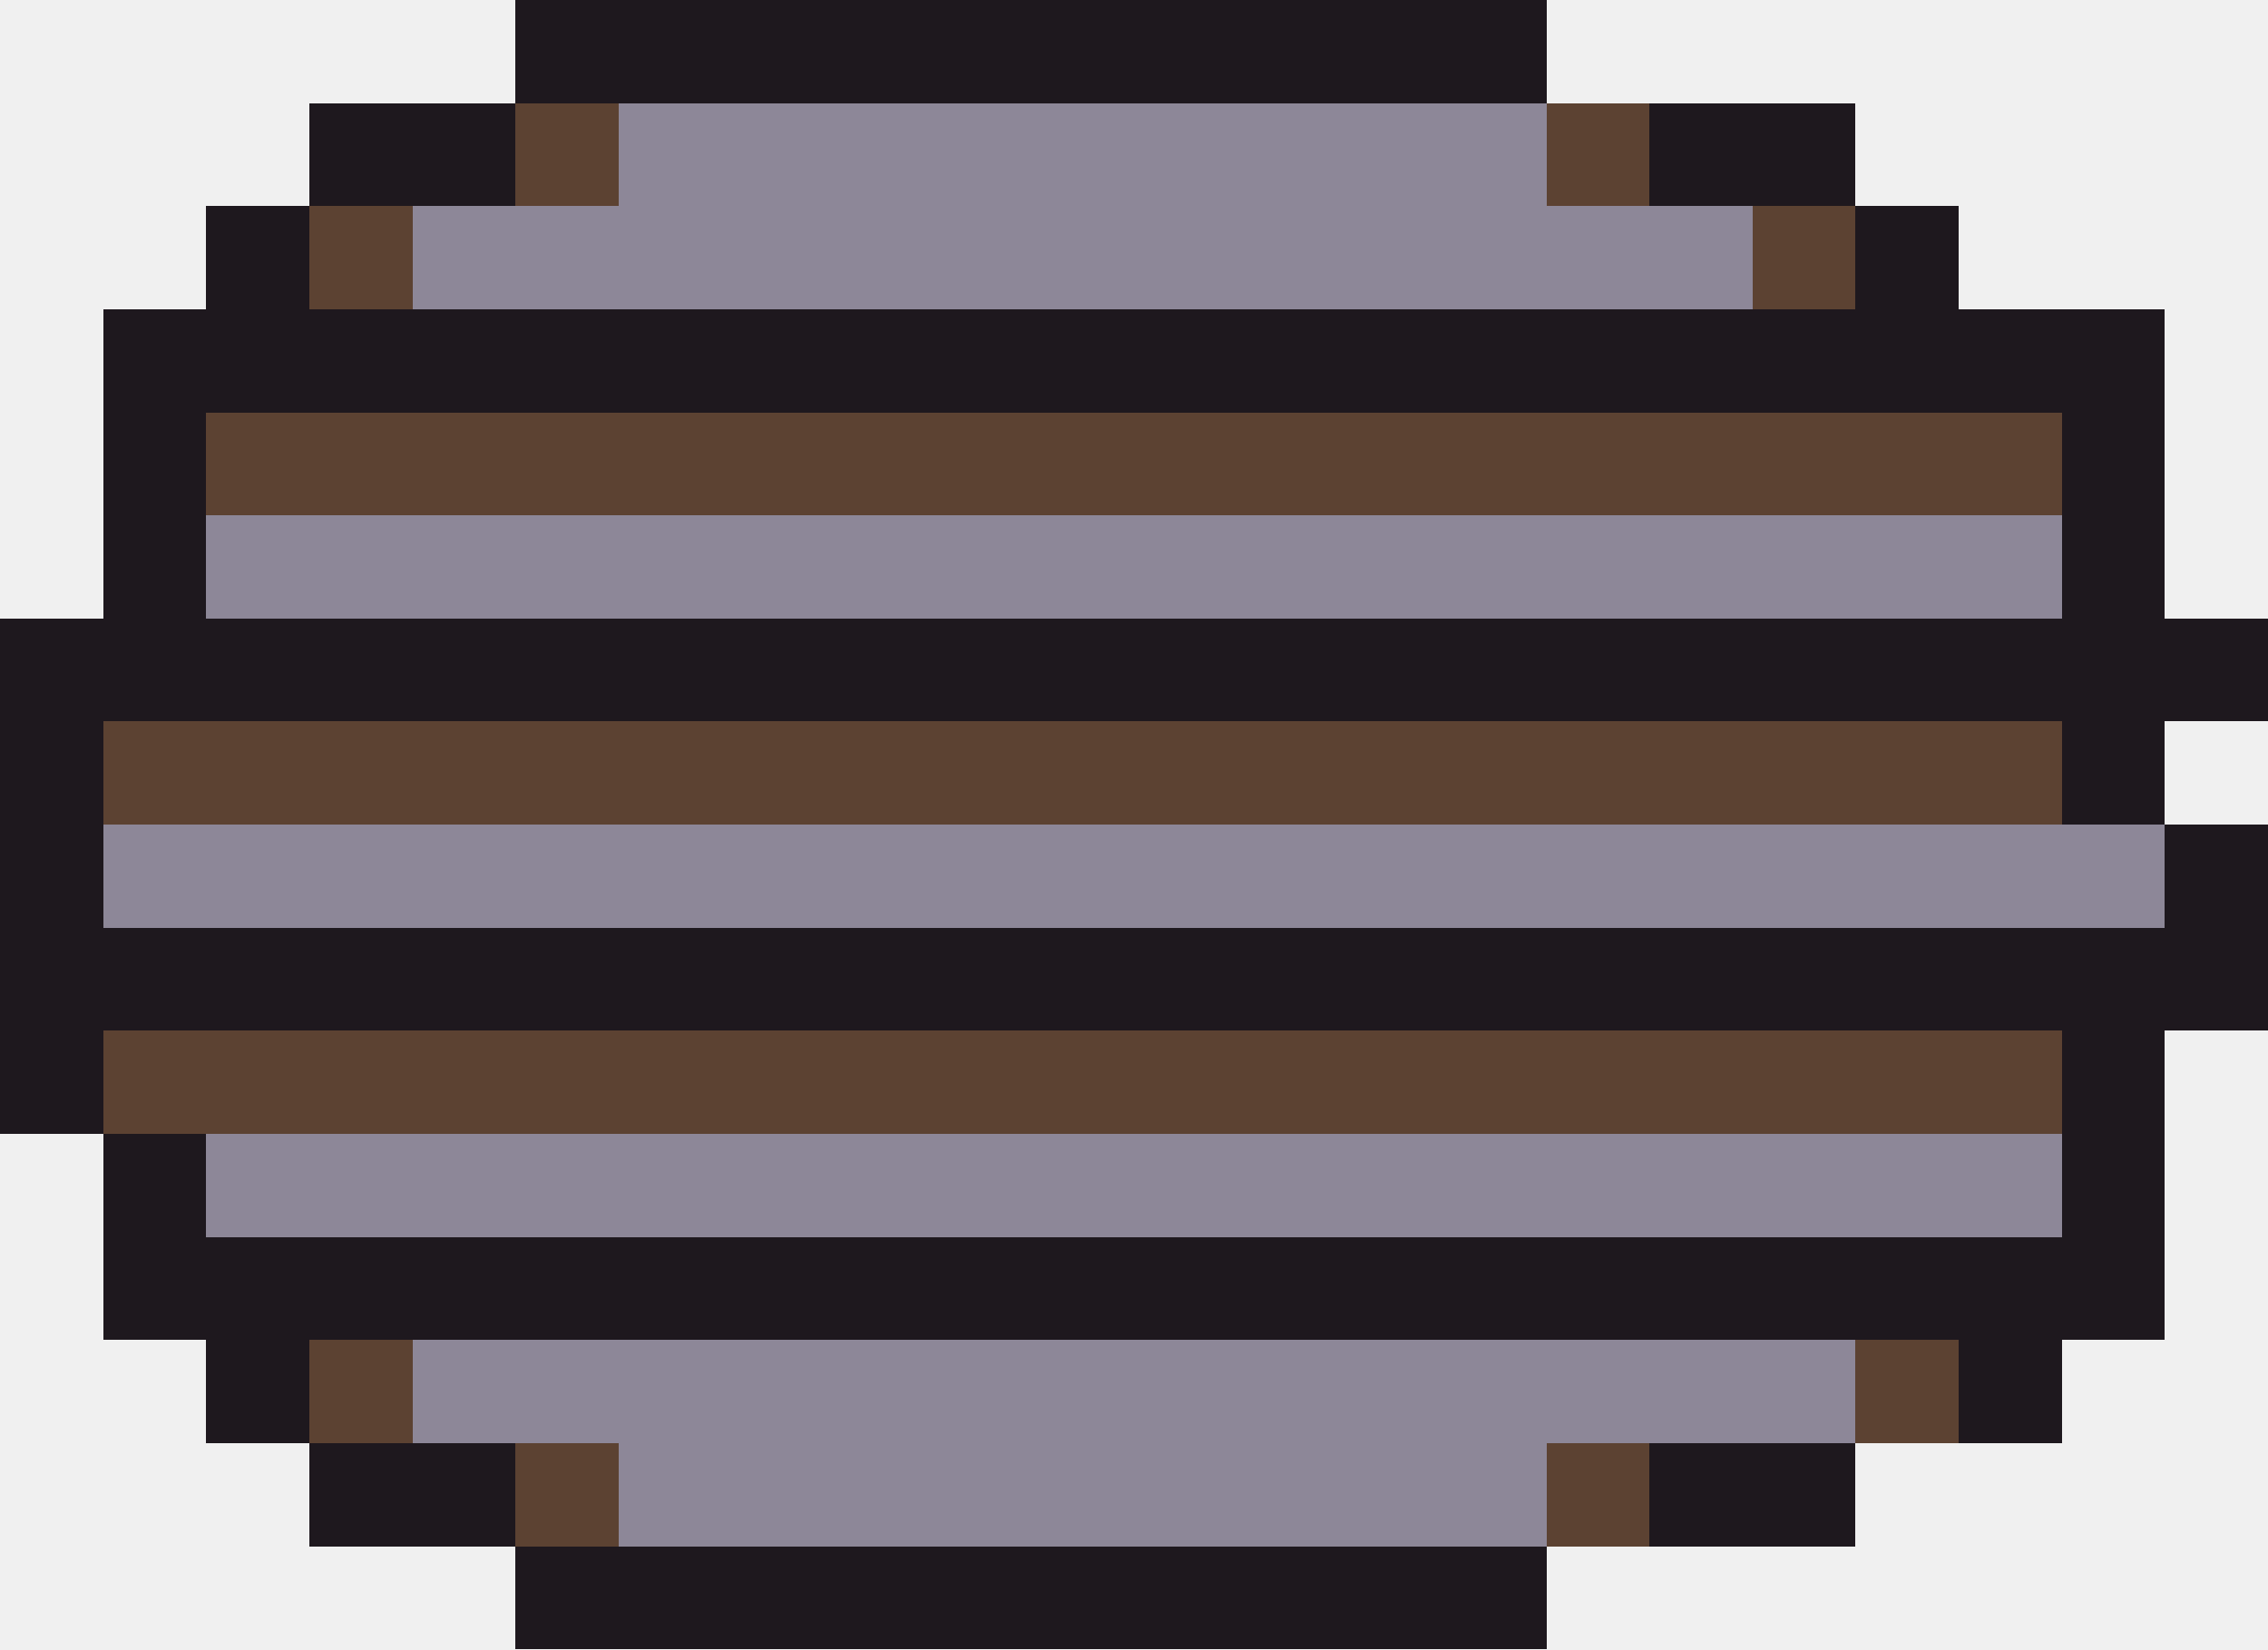
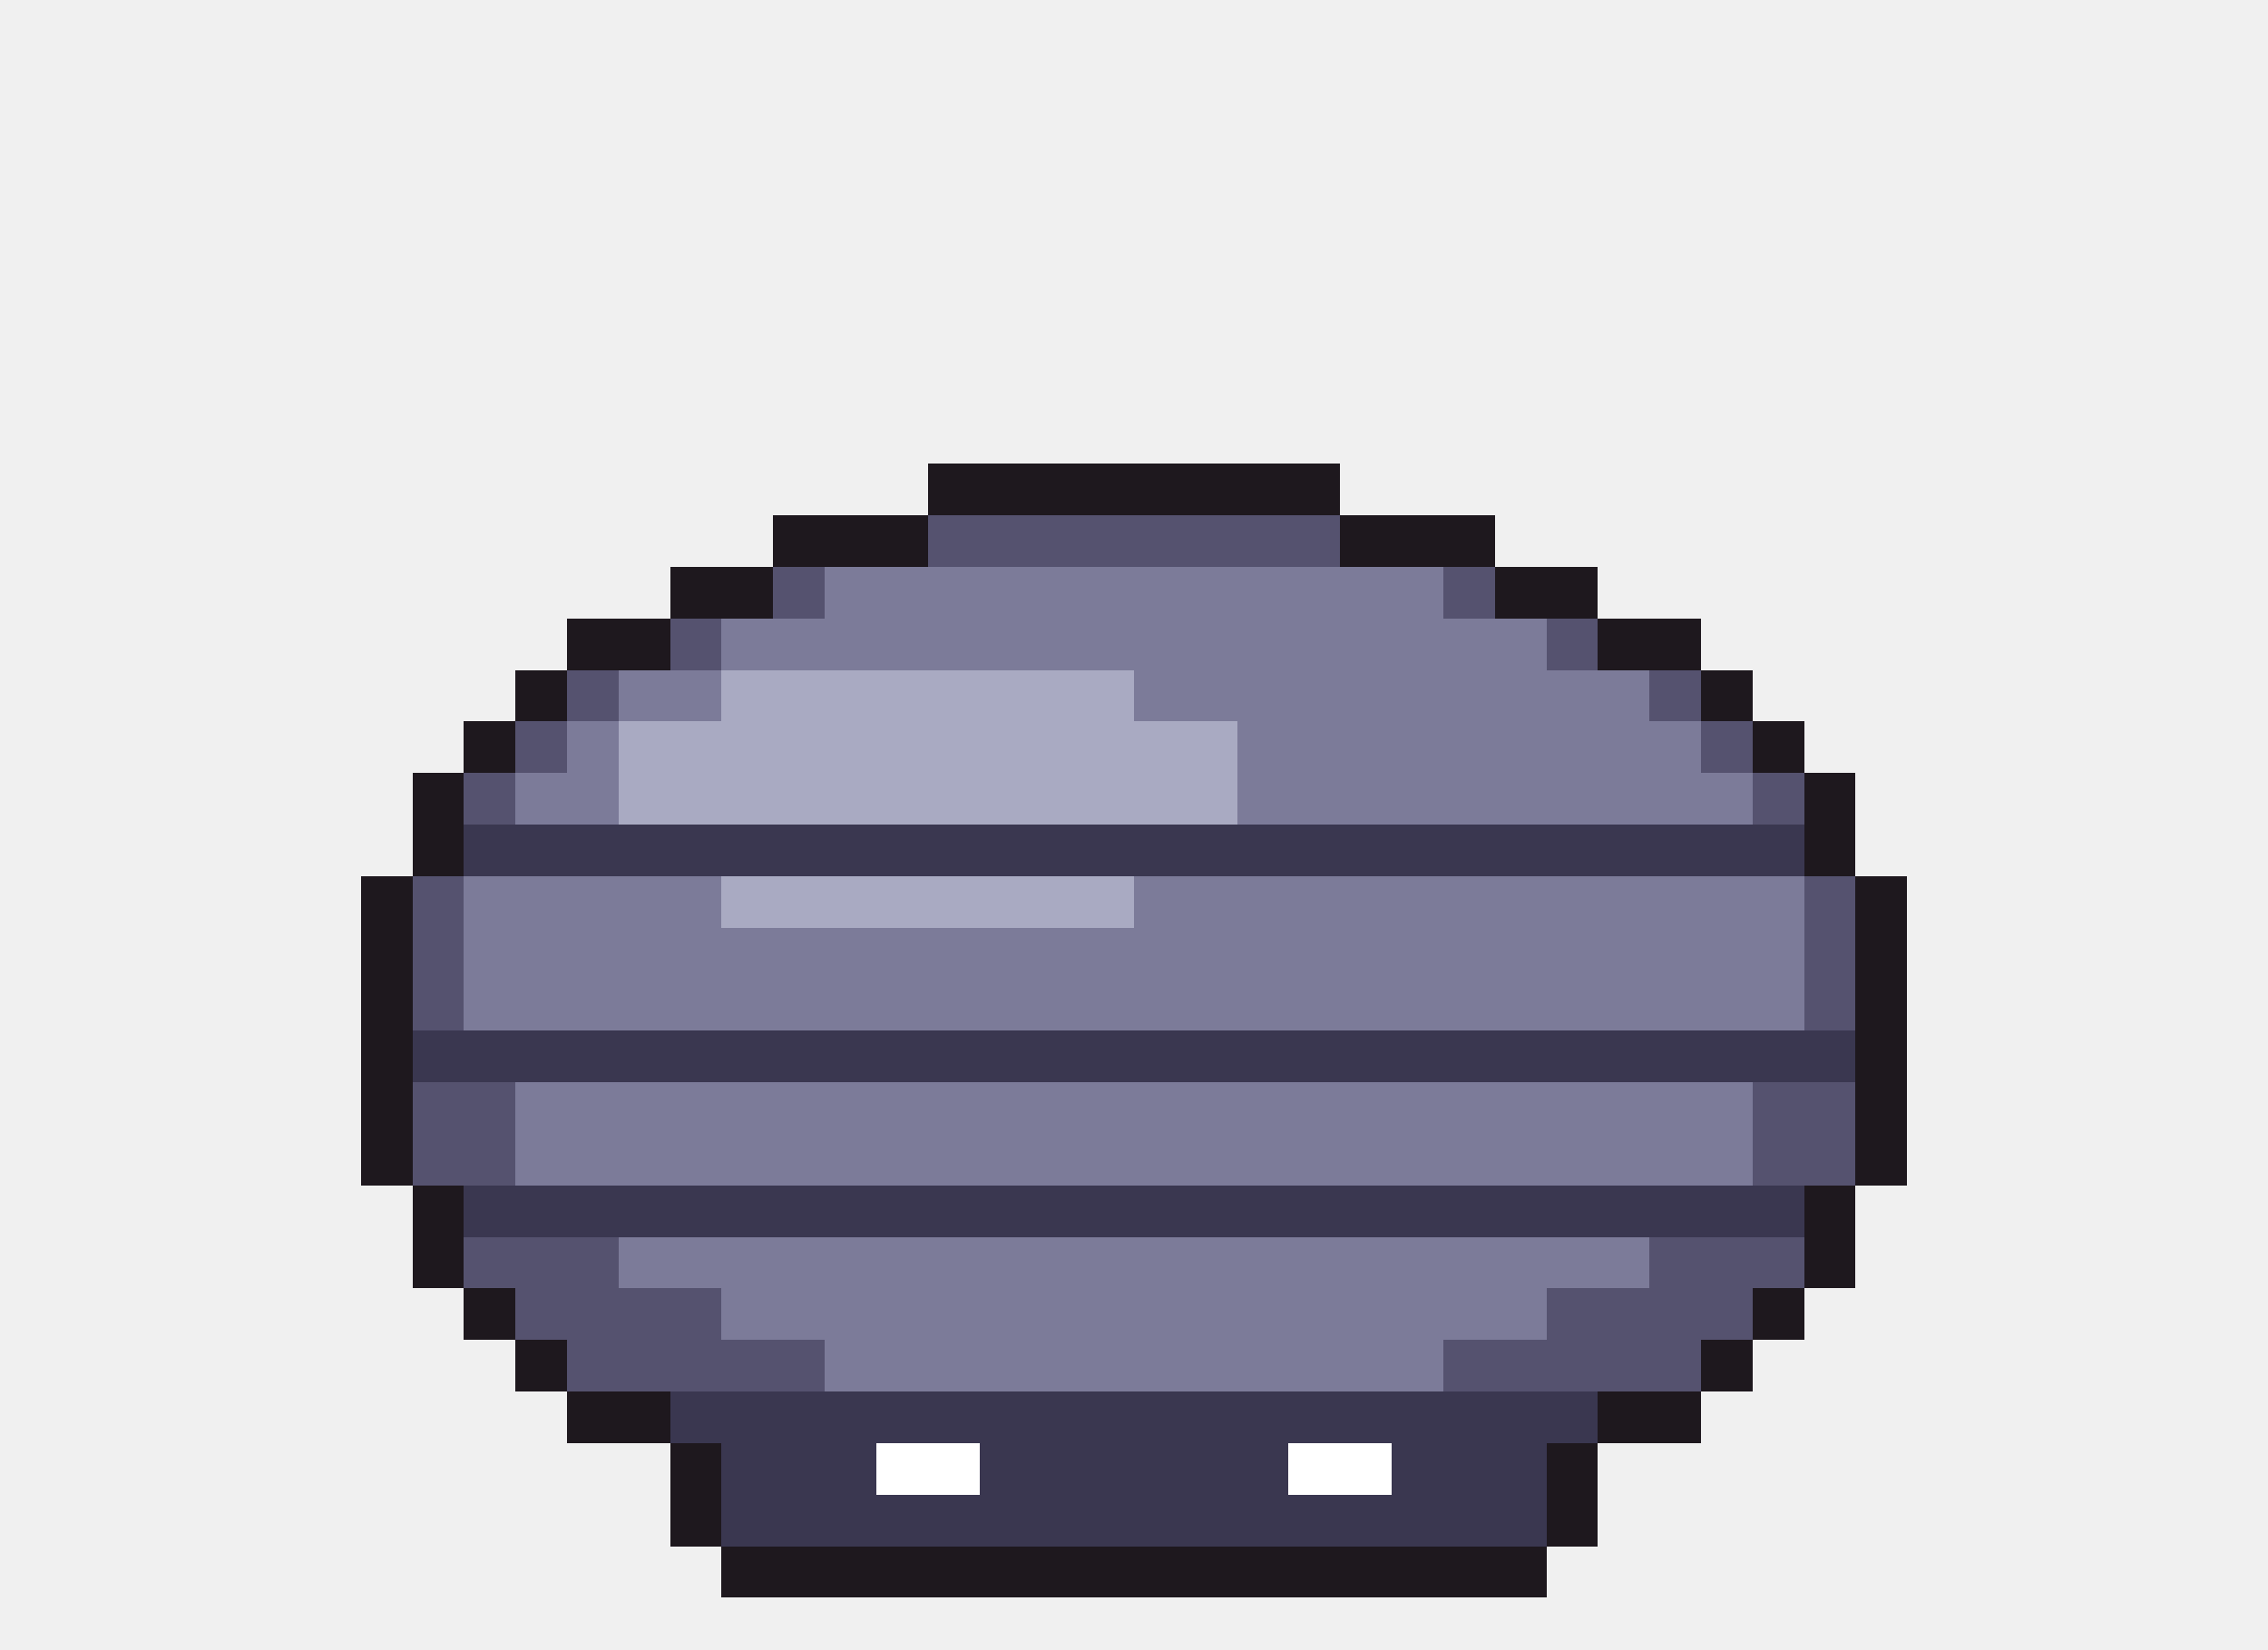
- <svg xmlns="http://www.w3.org/2000/svg" width="22" height="16" viewBox="0 0 22 16" shape-rendering="crispEdges">
-   <rect x="5" y="0" width="10" height="1" fill="#1e181e" />
-   <rect x="3" y="1" width="2" height="1" fill="#1e181e" />
-   <rect x="5" y="1" width="1" height="1" fill="#5c4232" />
-   <rect x="6" y="1" width="9" height="1" fill="#8d8798" />
-   <rect x="15" y="1" width="1" height="1" fill="#5c4232" />
-   <rect x="16" y="1" width="2" height="1" fill="#1e181e" />
-   <rect x="2" y="2" width="1" height="1" fill="#1e181e" />
-   <rect x="3" y="2" width="1" height="1" fill="#5c4232" />
-   <rect x="4" y="2" width="13" height="1" fill="#8d8798" />
-   <rect x="17" y="2" width="1" height="1" fill="#5c4232" />
-   <rect x="18" y="2" width="1" height="1" fill="#1e181e" />
-   <rect x="1" y="3" width="20" height="1" fill="#1e181e" />
-   <rect x="1" y="4" width="1" height="1" fill="#1e181e" />
-   <rect x="2" y="4" width="18" height="1" fill="#5c4232" />
-   <rect x="20" y="4" width="1" height="1" fill="#1e181e" />
-   <rect x="1" y="5" width="1" height="1" fill="#1e181e" />
-   <rect x="2" y="5" width="18" height="1" fill="#8d8798" />
-   <rect x="20" y="5" width="1" height="1" fill="#1e181e" />
-   <rect x="0" y="6" width="22" height="1" fill="#1e181e" />
-   <rect x="0" y="7" width="1" height="1" fill="#1e181e" />
-   <rect x="1" y="7" width="19" height="1" fill="#5c4232" />
-   <rect x="20" y="7" width="1" height="1" fill="#1e181e" />
-   <rect x="0" y="8" width="1" height="1" fill="#1e181e" />
-   <rect x="1" y="8" width="20" height="1" fill="#8d8798" />
-   <rect x="21" y="8" width="1" height="1" fill="#1e181e" />
-   <rect x="0" y="9" width="22" height="1" fill="#1e181e" />
-   <rect x="0" y="10" width="1" height="1" fill="#1e181e" />
-   <rect x="1" y="10" width="19" height="1" fill="#5c4232" />
-   <rect x="20" y="10" width="1" height="1" fill="#1e181e" />
-   <rect x="1" y="11" width="1" height="1" fill="#1e181e" />
-   <rect x="2" y="11" width="18" height="1" fill="#8d8798" />
-   <rect x="20" y="11" width="1" height="1" fill="#1e181e" />
-   <rect x="1" y="12" width="20" height="1" fill="#1e181e" />
-   <rect x="2" y="13" width="1" height="1" fill="#1e181e" />
-   <rect x="3" y="13" width="1" height="1" fill="#5c4232" />
-   <rect x="4" y="13" width="14" height="1" fill="#8d8798" />
-   <rect x="18" y="13" width="1" height="1" fill="#5c4232" />
-   <rect x="19" y="13" width="1" height="1" fill="#1e181e" />
-   <rect x="3" y="14" width="2" height="1" fill="#1e181e" />
-   <rect x="5" y="14" width="1" height="1" fill="#5c4232" />
-   <rect x="6" y="14" width="9" height="1" fill="#8d8798" />
-   <rect x="15" y="14" width="1" height="1" fill="#5c4232" />
-   <rect x="16" y="14" width="2" height="1" fill="#1e181e" />
-   <rect x="5" y="15" width="10" height="1" fill="#1e181e" />
+ <svg xmlns="http://www.w3.org/2000/svg" width="44" height="32" viewBox="0 0 44 32" shape-rendering="crispEdges">
+   <rect x="18" y="9" width="8" height="1" fill="#1e181e" />
+   <rect x="15" y="10" width="3" height="1" fill="#1e181e" />
+   <rect x="18" y="10" width="8" height="1" fill="#55526f" />
+   <rect x="26" y="10" width="3" height="1" fill="#1e181e" />
+   <rect x="13" y="11" width="2" height="1" fill="#1e181e" />
+   <rect x="15" y="11" width="1" height="1" fill="#55526f" />
+   <rect x="16" y="11" width="12" height="1" fill="#7c7b99" />
+   <rect x="28" y="11" width="1" height="1" fill="#55526f" />
+   <rect x="29" y="11" width="2" height="1" fill="#1e181e" />
+   <rect x="11" y="12" width="2" height="1" fill="#1e181e" />
+   <rect x="13" y="12" width="1" height="1" fill="#55526f" />
+   <rect x="14" y="12" width="16" height="1" fill="#7c7b99" />
+   <rect x="30" y="12" width="1" height="1" fill="#55526f" />
+   <rect x="31" y="12" width="2" height="1" fill="#1e181e" />
+   <rect x="10" y="13" width="1" height="1" fill="#1e181e" />
+   <rect x="11" y="13" width="1" height="1" fill="#55526f" />
+   <rect x="12" y="13" width="2" height="1" fill="#7c7b99" />
+   <rect x="14" y="13" width="8" height="1" fill="#a9aac2" />
+   <rect x="22" y="13" width="10" height="1" fill="#7c7b99" />
+   <rect x="32" y="13" width="1" height="1" fill="#55526f" />
+   <rect x="33" y="13" width="1" height="1" fill="#1e181e" />
+   <rect x="9" y="14" width="1" height="1" fill="#1e181e" />
+   <rect x="10" y="14" width="1" height="1" fill="#55526f" />
+   <rect x="11" y="14" width="1" height="1" fill="#7c7b99" />
+   <rect x="12" y="14" width="12" height="1" fill="#a9aac2" />
+   <rect x="24" y="14" width="9" height="1" fill="#7c7b99" />
+   <rect x="33" y="14" width="1" height="1" fill="#55526f" />
+   <rect x="34" y="14" width="1" height="1" fill="#1e181e" />
+   <rect x="8" y="15" width="1" height="1" fill="#1e181e" />
+   <rect x="9" y="15" width="1" height="1" fill="#55526f" />
+   <rect x="10" y="15" width="2" height="1" fill="#7c7b99" />
+   <rect x="12" y="15" width="12" height="1" fill="#a9aac2" />
+   <rect x="24" y="15" width="10" height="1" fill="#7c7b99" />
+   <rect x="34" y="15" width="1" height="1" fill="#55526f" />
+   <rect x="35" y="15" width="1" height="1" fill="#1e181e" />
+   <rect x="8" y="16" width="1" height="1" fill="#1e181e" />
+   <rect x="9" y="16" width="26" height="1" fill="#3a3750" />
+   <rect x="35" y="16" width="1" height="1" fill="#1e181e" />
+   <rect x="7" y="17" width="1" height="1" fill="#1e181e" />
+   <rect x="8" y="17" width="1" height="1" fill="#55526f" />
+   <rect x="9" y="17" width="5" height="1" fill="#7c7b99" />
+   <rect x="14" y="17" width="8" height="1" fill="#a9aac2" />
+   <rect x="22" y="17" width="13" height="1" fill="#7c7b99" />
+   <rect x="35" y="17" width="1" height="1" fill="#55526f" />
+   <rect x="36" y="17" width="1" height="1" fill="#1e181e" />
+   <rect x="7" y="18" width="1" height="1" fill="#1e181e" />
+   <rect x="8" y="18" width="1" height="1" fill="#55526f" />
+   <rect x="9" y="18" width="26" height="1" fill="#7c7b99" />
+   <rect x="35" y="18" width="1" height="1" fill="#55526f" />
+   <rect x="36" y="18" width="1" height="1" fill="#1e181e" />
+   <rect x="7" y="19" width="1" height="1" fill="#1e181e" />
+   <rect x="8" y="19" width="1" height="1" fill="#55526f" />
+   <rect x="9" y="19" width="26" height="1" fill="#7c7b99" />
+   <rect x="35" y="19" width="1" height="1" fill="#55526f" />
+   <rect x="36" y="19" width="1" height="1" fill="#1e181e" />
+   <rect x="7" y="20" width="1" height="1" fill="#1e181e" />
+   <rect x="8" y="20" width="28" height="1" fill="#3a3750" />
+   <rect x="36" y="20" width="1" height="1" fill="#1e181e" />
+   <rect x="7" y="21" width="1" height="1" fill="#1e181e" />
+   <rect x="8" y="21" width="2" height="1" fill="#55526f" />
+   <rect x="10" y="21" width="24" height="1" fill="#7c7b99" />
+   <rect x="34" y="21" width="2" height="1" fill="#55526f" />
+   <rect x="36" y="21" width="1" height="1" fill="#1e181e" />
+   <rect x="7" y="22" width="1" height="1" fill="#1e181e" />
+   <rect x="8" y="22" width="2" height="1" fill="#55526f" />
+   <rect x="10" y="22" width="24" height="1" fill="#7c7b99" />
+   <rect x="34" y="22" width="2" height="1" fill="#55526f" />
+   <rect x="36" y="22" width="1" height="1" fill="#1e181e" />
+   <rect x="8" y="23" width="1" height="1" fill="#1e181e" />
+   <rect x="9" y="23" width="26" height="1" fill="#3a3750" />
+   <rect x="35" y="23" width="1" height="1" fill="#1e181e" />
+   <rect x="8" y="24" width="1" height="1" fill="#1e181e" />
+   <rect x="9" y="24" width="3" height="1" fill="#55526f" />
+   <rect x="12" y="24" width="20" height="1" fill="#7c7b99" />
+   <rect x="32" y="24" width="3" height="1" fill="#55526f" />
+   <rect x="35" y="24" width="1" height="1" fill="#1e181e" />
+   <rect x="9" y="25" width="1" height="1" fill="#1e181e" />
+   <rect x="10" y="25" width="4" height="1" fill="#55526f" />
+   <rect x="14" y="25" width="16" height="1" fill="#7c7b99" />
+   <rect x="30" y="25" width="4" height="1" fill="#55526f" />
+   <rect x="34" y="25" width="1" height="1" fill="#1e181e" />
+   <rect x="10" y="26" width="1" height="1" fill="#1e181e" />
+   <rect x="11" y="26" width="5" height="1" fill="#55526f" />
+   <rect x="16" y="26" width="12" height="1" fill="#7c7b99" />
+   <rect x="28" y="26" width="5" height="1" fill="#55526f" />
+   <rect x="33" y="26" width="1" height="1" fill="#1e181e" />
+   <rect x="11" y="27" width="2" height="1" fill="#1e181e" />
+   <rect x="13" y="27" width="18" height="1" fill="#3a3750" />
+   <rect x="31" y="27" width="2" height="1" fill="#1e181e" />
+   <rect x="13" y="28" width="1" height="1" fill="#1e181e" />
+   <rect x="14" y="28" width="3" height="1" fill="#3a3750" />
+   <rect x="17" y="28" width="2" height="1" fill="#ffffff" />
+   <rect x="19" y="28" width="6" height="1" fill="#3a3750" />
+   <rect x="25" y="28" width="2" height="1" fill="#ffffff" />
+   <rect x="27" y="28" width="3" height="1" fill="#3a3750" />
+   <rect x="30" y="28" width="1" height="1" fill="#1e181e" />
+   <rect x="13" y="29" width="1" height="1" fill="#1e181e" />
+   <rect x="14" y="29" width="16" height="1" fill="#3a3750" />
+   <rect x="30" y="29" width="1" height="1" fill="#1e181e" />
+   <rect x="14" y="30" width="16" height="1" fill="#1e181e" />
</svg>
